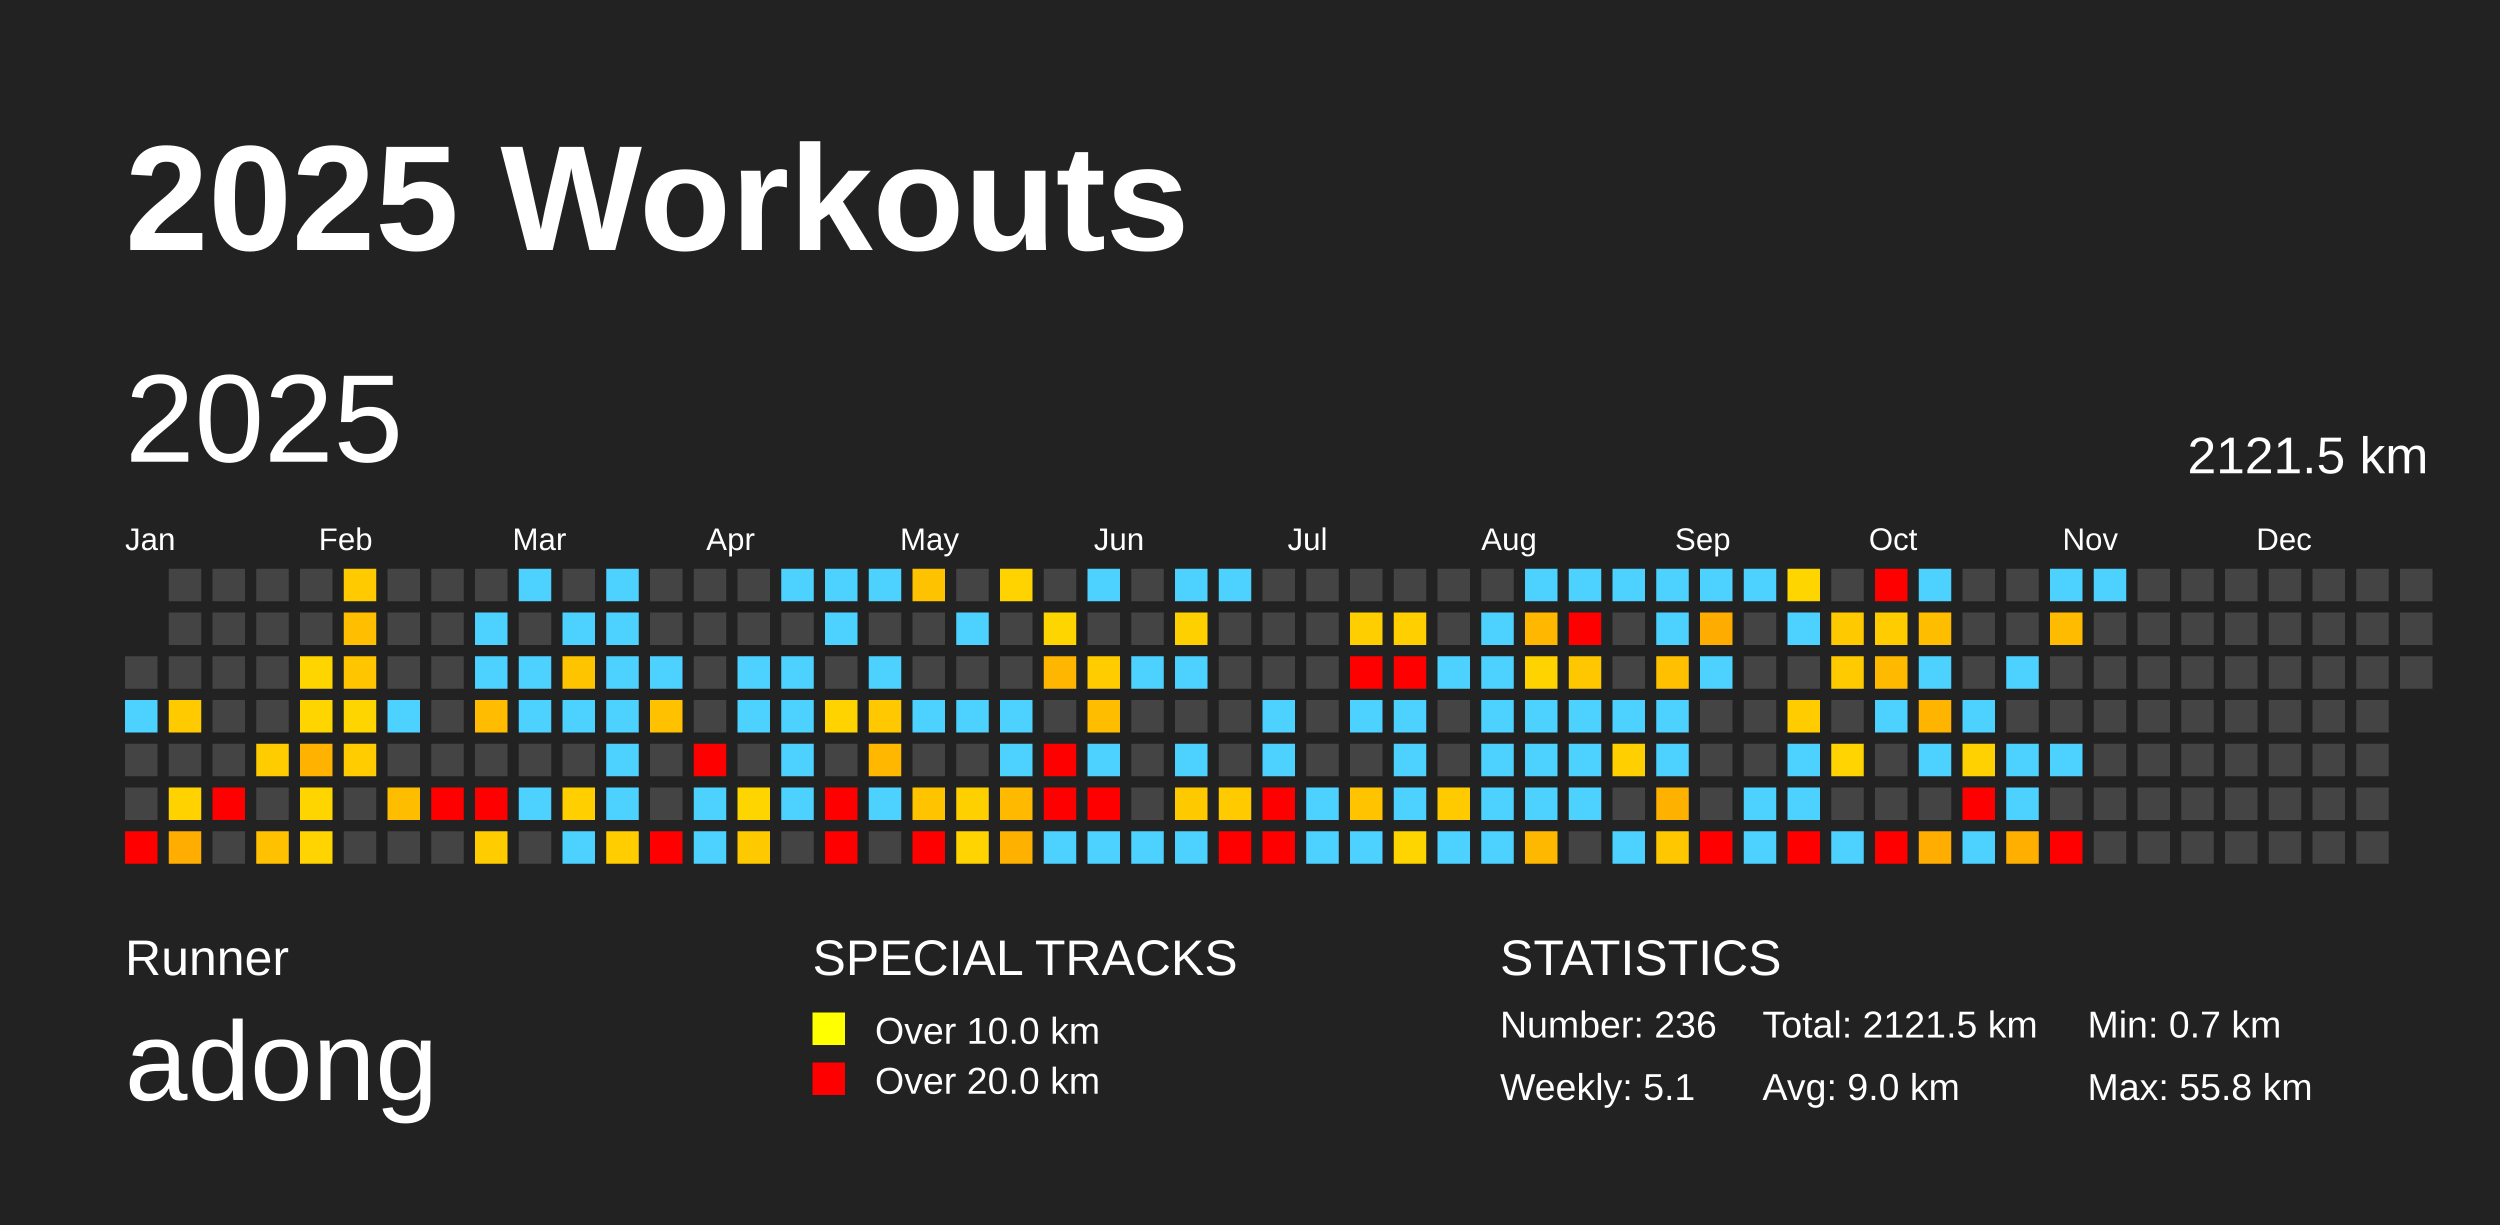
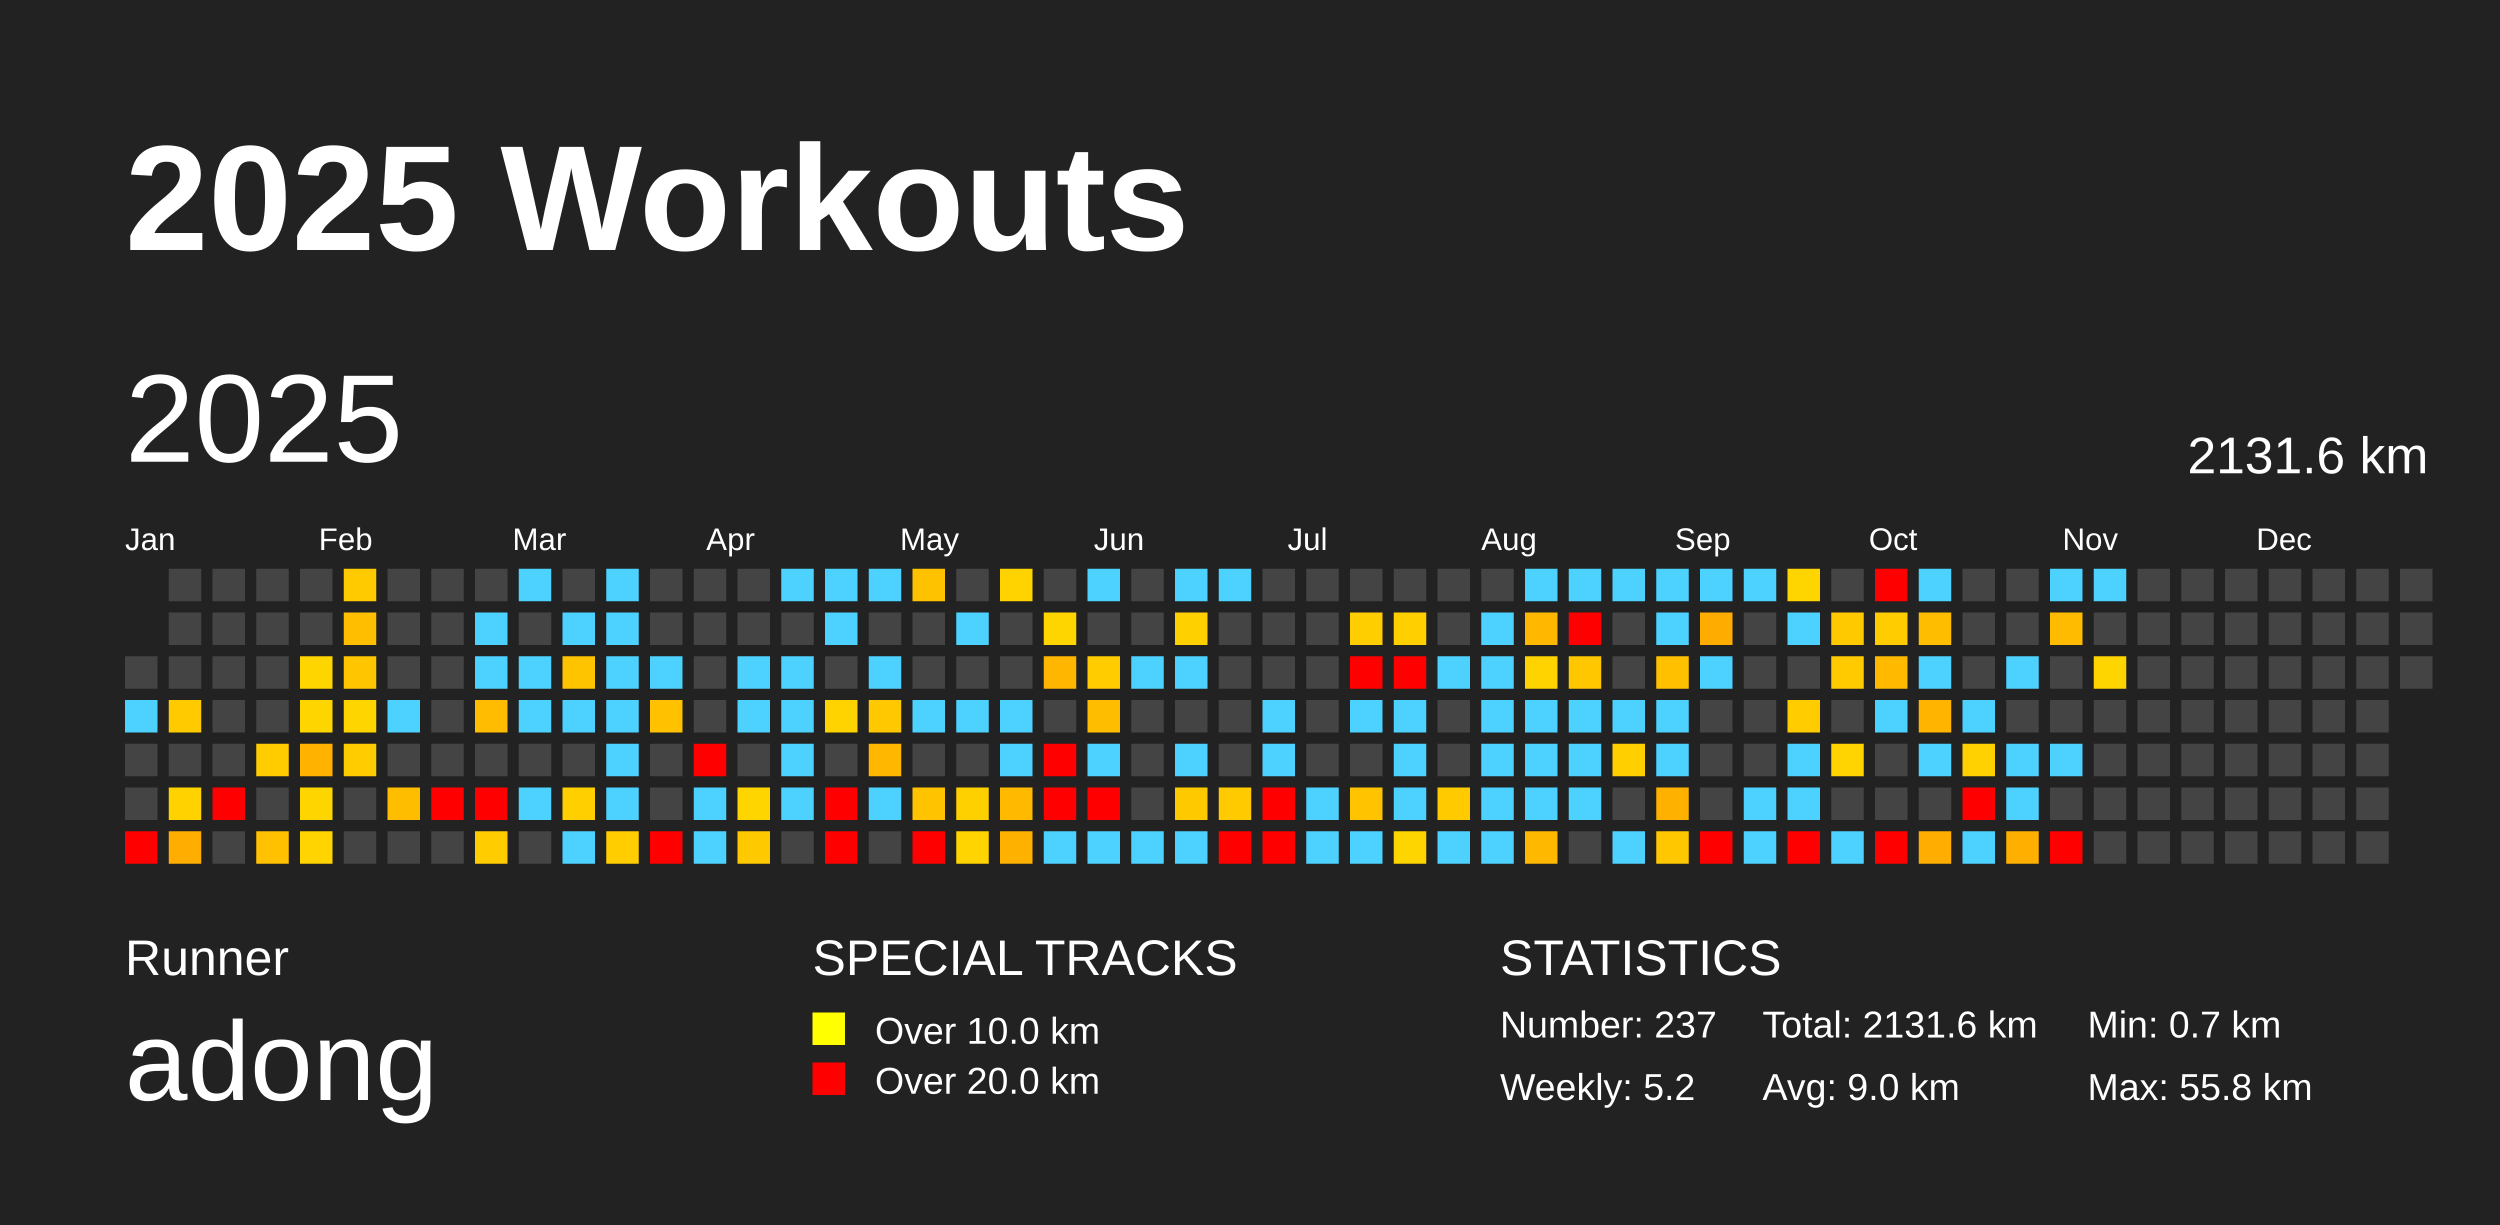
<svg xmlns="http://www.w3.org/2000/svg" baseProfile="full" height="98mm" version="1.1" viewBox="0,0,200,98" width="200mm">
  <defs />
  <rect fill="#222222" height="98" width="200" x="0" y="0" />
  <text fill="#FFFFFF" style="font-size:12px; font-family:Arial; font-weight:bold;" x="10" y="20">2025 Workouts</text>
  <text fill="#FFFFFF" style="font-size:4px; font-family:Arial" x="10" y="78">Runner</text>
  <text fill="#FFFFFF" style="font-size:9px; font-family:Arial" x="10" y="88">adong</text>
  <text fill="#FFFFFF" style="font-size:4px; font-family:Arial" x="65" y="78">SPECIAL TRACKS</text>
  <rect fill="yellow" height="2.6" width="2.6" x="65" y="81" />
  <text fill="#FFFFFF" style="font-size:3px; font-family:Arial" x="70" y="83.5">Over 10.0 km</text>
  <rect fill="red" height="2.6" width="2.6" x="65" y="85" />
  <text fill="#FFFFFF" style="font-size:3px; font-family:Arial" x="70" y="87.5">Over 20.0 km</text>
  <text fill="#FFFFFF" style="font-size:4px; font-family:Arial" x="120" y="78">STATISTICS</text>
-   <text fill="#FFFFFF" style="font-size:3px; font-family:Arial" x="120" y="83">Number: 236</text>
-   <text fill="#FFFFFF" style="font-size:3px; font-family:Arial" x="120" y="88">Weekly: 5.1</text>
-   <text fill="#FFFFFF" style="font-size:3px; font-family:Arial" x="141" y="83">Total: 2121.5 km</text>
+   <text fill="#FFFFFF" style="font-size:3px; font-family:Arial" x="120" y="83">Number: 237</text>
+   <text fill="#FFFFFF" style="font-size:3px; font-family:Arial" x="120" y="88">Weekly: 5.2</text>
+   <text fill="#FFFFFF" style="font-size:3px; font-family:Arial" x="141" y="83">Total: 2131.6 km</text>
  <text fill="#FFFFFF" style="font-size:3px; font-family:Arial" x="141" y="88">Avg: 9.0 km</text>
  <text fill="#FFFFFF" style="font-size:3px; font-family:Arial" x="167" y="83">Min: 0.7 km</text>
  <text fill="#FFFFFF" style="font-size:3px; font-family:Arial" x="167" y="88">Max: 55.8 km</text>
  <text dominant-baseline="hanging" fill="#FFFFFF" style="font-size:10.0px; font-family:Arial;" x="10" y="30">2025</text>
-   <text dominant-baseline="hanging" fill="#FFFFFF" style="font-size:4.125px; font-family:Arial;" x="175" y="35">2121.5 km</text>
+   <text dominant-baseline="hanging" fill="#FFFFFF" style="font-size:4.125px; font-family:Arial;" x="175" y="35">2131.6 km</text>
  <text fill="#FFFFFF" style="font-size:2.5px; font-family:Arial" x="10.0" y="44">Jan</text>
  <text fill="#FFFFFF" style="font-size:2.5px; font-family:Arial" x="25.5" y="44">Feb</text>
  <text fill="#FFFFFF" style="font-size:2.5px; font-family:Arial" x="41.0" y="44">Mar</text>
  <text fill="#FFFFFF" style="font-size:2.5px; font-family:Arial" x="56.5" y="44">Apr</text>
  <text fill="#FFFFFF" style="font-size:2.5px; font-family:Arial" x="72.0" y="44">May</text>
  <text fill="#FFFFFF" style="font-size:2.5px; font-family:Arial" x="87.5" y="44">Jun</text>
  <text fill="#FFFFFF" style="font-size:2.5px; font-family:Arial" x="103.0" y="44">Jul</text>
  <text fill="#FFFFFF" style="font-size:2.5px; font-family:Arial" x="118.5" y="44">Aug</text>
  <text fill="#FFFFFF" style="font-size:2.5px; font-family:Arial" x="134.0" y="44">Sep</text>
  <text fill="#FFFFFF" style="font-size:2.5px; font-family:Arial" x="149.5" y="44">Oct</text>
  <text fill="#FFFFFF" style="font-size:2.5px; font-family:Arial" x="165.0" y="44">Nov</text>
  <text fill="#FFFFFF" style="font-size:2.5px; font-family:Arial" x="180.5" y="44">Dec</text>
  <rect fill="#444444" height="2.6" width="2.6" x="10.0" y="52.5" />
  <rect fill="#4dd2ff" height="2.6" width="2.6" x="10.0" y="56.0" />
  <rect fill="#444444" height="2.6" width="2.6" x="10.0" y="59.5" />
  <rect fill="#444444" height="2.6" width="2.6" x="10.0" y="63.0" />
  <rect fill="red" height="2.6" width="2.6" x="10.0" y="66.5" />
  <rect fill="#444444" height="2.6" width="2.6" x="13.5" y="45.5" />
  <rect fill="#444444" height="2.6" width="2.6" x="13.5" y="49.0" />
  <rect fill="#444444" height="2.6" width="2.6" x="13.5" y="52.5" />
  <rect fill="#ffcb00" height="2.6" width="2.6" x="13.5" y="56.0" />
  <rect fill="#444444" height="2.6" width="2.6" x="13.5" y="59.5" />
  <rect fill="#ffd200" height="2.6" width="2.6" x="13.5" y="63.0" />
  <rect fill="#ffad00" height="2.6" width="2.6" x="13.5" y="66.5" />
  <rect fill="#444444" height="2.6" width="2.6" x="17.0" y="45.5" />
  <rect fill="#444444" height="2.6" width="2.6" x="17.0" y="49.0" />
  <rect fill="#444444" height="2.6" width="2.6" x="17.0" y="52.5" />
  <rect fill="#444444" height="2.6" width="2.6" x="17.0" y="56.0" />
  <rect fill="#444444" height="2.6" width="2.6" x="17.0" y="59.5" />
  <rect fill="red" height="2.6" width="2.6" x="17.0" y="63.0" />
  <rect fill="#444444" height="2.6" width="2.6" x="17.0" y="66.5" />
  <rect fill="#444444" height="2.6" width="2.6" x="20.5" y="45.5" />
  <rect fill="#444444" height="2.6" width="2.6" x="20.5" y="49.0" />
  <rect fill="#444444" height="2.6" width="2.6" x="20.5" y="52.5" />
  <rect fill="#444444" height="2.6" width="2.6" x="20.5" y="56.0" />
  <rect fill="#ffcc00" height="2.6" width="2.6" x="20.5" y="59.5" />
  <rect fill="#444444" height="2.6" width="2.6" x="20.5" y="63.0" />
  <rect fill="#ffc100" height="2.6" width="2.6" x="20.5" y="66.5" />
  <rect fill="#444444" height="2.6" width="2.6" x="24.0" y="45.5" />
  <rect fill="#444444" height="2.6" width="2.6" x="24.0" y="49.0" />
  <rect fill="#ffd500" height="2.6" width="2.6" x="24.0" y="52.5" />
  <rect fill="#ffd500" height="2.6" width="2.6" x="24.0" y="56.0" />
  <rect fill="#ffb300" height="2.6" width="2.6" x="24.0" y="59.5" />
  <rect fill="#ffd500" height="2.6" width="2.6" x="24.0" y="63.0" />
  <rect fill="#ffd400" height="2.6" width="2.6" x="24.0" y="66.5" />
  <rect fill="#ffca00" height="2.6" width="2.6" x="27.5" y="45.5" />
  <rect fill="#ffbe00" height="2.6" width="2.6" x="27.5" y="49.0" />
  <rect fill="#ffc600" height="2.6" width="2.6" x="27.5" y="52.5" />
  <rect fill="#ffd500" height="2.6" width="2.6" x="27.5" y="56.0" />
  <rect fill="#ffcc00" height="2.6" width="2.6" x="27.5" y="59.5" />
  <rect fill="#444444" height="2.6" width="2.6" x="27.5" y="63.0" />
  <rect fill="#444444" height="2.6" width="2.6" x="27.5" y="66.5" />
  <rect fill="#444444" height="2.6" width="2.6" x="31.0" y="45.5" />
  <rect fill="#444444" height="2.6" width="2.6" x="31.0" y="49.0" />
  <rect fill="#444444" height="2.6" width="2.6" x="31.0" y="52.5" />
  <rect fill="#4dd2ff" height="2.6" width="2.6" x="31.0" y="56.0" />
  <rect fill="#444444" height="2.6" width="2.6" x="31.0" y="59.5" />
  <rect fill="#ffbd00" height="2.6" width="2.6" x="31.0" y="63.0" />
  <rect fill="#444444" height="2.6" width="2.6" x="31.0" y="66.5" />
  <rect fill="#444444" height="2.6" width="2.6" x="34.5" y="45.5" />
  <rect fill="#444444" height="2.6" width="2.6" x="34.5" y="49.0" />
  <rect fill="#444444" height="2.6" width="2.6" x="34.5" y="52.5" />
  <rect fill="#444444" height="2.6" width="2.6" x="34.5" y="56.0" />
  <rect fill="#444444" height="2.6" width="2.6" x="34.5" y="59.5" />
  <rect fill="red" height="2.6" width="2.6" x="34.5" y="63.0" />
  <rect fill="#444444" height="2.6" width="2.6" x="34.5" y="66.5" />
  <rect fill="#444444" height="2.6" width="2.6" x="38.0" y="45.5" />
  <rect fill="#4dd2ff" height="2.6" width="2.6" x="38.0" y="49.0" />
  <rect fill="#4dd2ff" height="2.6" width="2.6" x="38.0" y="52.5" />
  <rect fill="#ffbc00" height="2.6" width="2.6" x="38.0" y="56.0" />
  <rect fill="#444444" height="2.6" width="2.6" x="38.0" y="59.5" />
  <rect fill="red" height="2.6" width="2.6" x="38.0" y="63.0" />
  <rect fill="#ffcc00" height="2.6" width="2.6" x="38.0" y="66.5" />
  <rect fill="#4dd2ff" height="2.6" width="2.6" x="41.5" y="45.5" />
  <rect fill="#444444" height="2.6" width="2.6" x="41.5" y="49.0" />
  <rect fill="#4dd2ff" height="2.6" width="2.6" x="41.5" y="52.5" />
  <rect fill="#4dd2ff" height="2.6" width="2.6" x="41.5" y="56.0" />
  <rect fill="#444444" height="2.6" width="2.6" x="41.5" y="59.5" />
  <rect fill="#4dd2ff" height="2.6" width="2.6" x="41.5" y="63.0" />
  <rect fill="#444444" height="2.6" width="2.6" x="41.5" y="66.5" />
  <rect fill="#444444" height="2.6" width="2.6" x="45.0" y="45.5" />
  <rect fill="#4dd2ff" height="2.6" width="2.6" x="45.0" y="49.0" />
  <rect fill="#ffc400" height="2.6" width="2.6" x="45.0" y="52.5" />
  <rect fill="#4dd2ff" height="2.6" width="2.6" x="45.0" y="56.0" />
  <rect fill="#444444" height="2.6" width="2.6" x="45.0" y="59.5" />
  <rect fill="#ffcf00" height="2.6" width="2.6" x="45.0" y="63.0" />
  <rect fill="#4dd2ff" height="2.6" width="2.6" x="45.0" y="66.5" />
  <rect fill="#4dd2ff" height="2.6" width="2.6" x="48.5" y="45.5" />
  <rect fill="#4dd2ff" height="2.6" width="2.6" x="48.5" y="49.0" />
  <rect fill="#4dd2ff" height="2.6" width="2.6" x="48.5" y="52.5" />
  <rect fill="#4dd2ff" height="2.6" width="2.6" x="48.5" y="56.0" />
  <rect fill="#4dd2ff" height="2.6" width="2.6" x="48.5" y="59.5" />
  <rect fill="#4dd2ff" height="2.6" width="2.6" x="48.5" y="63.0" />
  <rect fill="#ffcd00" height="2.6" width="2.6" x="48.5" y="66.5" />
  <rect fill="#444444" height="2.6" width="2.6" x="52.0" y="45.5" />
  <rect fill="#444444" height="2.6" width="2.6" x="52.0" y="49.0" />
  <rect fill="#4dd2ff" height="2.6" width="2.6" x="52.0" y="52.5" />
  <rect fill="#ffc100" height="2.6" width="2.6" x="52.0" y="56.0" />
  <rect fill="#444444" height="2.6" width="2.6" x="52.0" y="59.5" />
  <rect fill="#444444" height="2.6" width="2.6" x="52.0" y="63.0" />
  <rect fill="red" height="2.6" width="2.6" x="52.0" y="66.5" />
  <rect fill="#444444" height="2.6" width="2.6" x="55.5" y="45.5" />
  <rect fill="#444444" height="2.6" width="2.6" x="55.5" y="49.0" />
  <rect fill="#444444" height="2.6" width="2.6" x="55.5" y="52.5" />
  <rect fill="#444444" height="2.6" width="2.6" x="55.5" y="56.0" />
  <rect fill="red" height="2.6" width="2.6" x="55.5" y="59.5" />
  <rect fill="#4dd2ff" height="2.6" width="2.6" x="55.5" y="63.0" />
  <rect fill="#4dd2ff" height="2.6" width="2.6" x="55.5" y="66.5" />
  <rect fill="#444444" height="2.6" width="2.6" x="59.0" y="45.5" />
  <rect fill="#444444" height="2.6" width="2.6" x="59.0" y="49.0" />
  <rect fill="#4dd2ff" height="2.6" width="2.6" x="59.0" y="52.5" />
  <rect fill="#4dd2ff" height="2.6" width="2.6" x="59.0" y="56.0" />
  <rect fill="#444444" height="2.6" width="2.6" x="59.0" y="59.5" />
  <rect fill="#ffd500" height="2.6" width="2.6" x="59.0" y="63.0" />
  <rect fill="#ffc900" height="2.6" width="2.6" x="59.0" y="66.5" />
  <rect fill="#4dd2ff" height="2.6" width="2.6" x="62.5" y="45.5" />
  <rect fill="#444444" height="2.6" width="2.6" x="62.5" y="49.0" />
  <rect fill="#4dd2ff" height="2.6" width="2.6" x="62.5" y="52.5" />
  <rect fill="#4dd2ff" height="2.6" width="2.6" x="62.5" y="56.0" />
  <rect fill="#4dd2ff" height="2.6" width="2.6" x="62.5" y="59.5" />
  <rect fill="#4dd2ff" height="2.6" width="2.6" x="62.5" y="63.0" />
  <rect fill="#444444" height="2.6" width="2.6" x="62.5" y="66.5" />
  <rect fill="#4dd2ff" height="2.6" width="2.6" x="66.0" y="45.5" />
  <rect fill="#4dd2ff" height="2.6" width="2.6" x="66.0" y="49.0" />
  <rect fill="#444444" height="2.6" width="2.6" x="66.0" y="52.5" />
  <rect fill="#ffd300" height="2.6" width="2.6" x="66.0" y="56.0" />
  <rect fill="#444444" height="2.6" width="2.6" x="66.0" y="59.5" />
  <rect fill="red" height="2.6" width="2.6" x="66.0" y="63.0" />
  <rect fill="red" height="2.6" width="2.6" x="66.0" y="66.5" />
  <rect fill="#4dd2ff" height="2.6" width="2.6" x="69.5" y="45.5" />
  <rect fill="#444444" height="2.6" width="2.6" x="69.5" y="49.0" />
  <rect fill="#4dd2ff" height="2.6" width="2.6" x="69.5" y="52.5" />
  <rect fill="#ffc800" height="2.6" width="2.6" x="69.5" y="56.0" />
  <rect fill="#ffb700" height="2.6" width="2.6" x="69.5" y="59.5" />
  <rect fill="#4dd2ff" height="2.6" width="2.6" x="69.5" y="63.0" />
  <rect fill="#444444" height="2.6" width="2.6" x="69.5" y="66.5" />
  <rect fill="#ffc200" height="2.6" width="2.6" x="73.0" y="45.5" />
  <rect fill="#444444" height="2.6" width="2.6" x="73.0" y="49.0" />
  <rect fill="#444444" height="2.6" width="2.6" x="73.0" y="52.5" />
  <rect fill="#4dd2ff" height="2.6" width="2.6" x="73.0" y="56.0" />
  <rect fill="#444444" height="2.6" width="2.6" x="73.0" y="59.5" />
  <rect fill="#ffc300" height="2.6" width="2.6" x="73.0" y="63.0" />
  <rect fill="red" height="2.6" width="2.6" x="73.0" y="66.5" />
  <rect fill="#444444" height="2.6" width="2.6" x="76.5" y="45.5" />
  <rect fill="#4dd2ff" height="2.6" width="2.6" x="76.5" y="49.0" />
  <rect fill="#444444" height="2.6" width="2.6" x="76.5" y="52.5" />
  <rect fill="#4dd2ff" height="2.6" width="2.6" x="76.5" y="56.0" />
  <rect fill="#444444" height="2.6" width="2.6" x="76.5" y="59.5" />
  <rect fill="#ffd000" height="2.6" width="2.6" x="76.5" y="63.0" />
  <rect fill="#ffd400" height="2.6" width="2.6" x="76.5" y="66.5" />
  <rect fill="#ffd300" height="2.6" width="2.6" x="80.0" y="45.5" />
  <rect fill="#444444" height="2.6" width="2.6" x="80.0" y="49.0" />
  <rect fill="#444444" height="2.6" width="2.6" x="80.0" y="52.5" />
  <rect fill="#4dd2ff" height="2.6" width="2.6" x="80.0" y="56.0" />
  <rect fill="#4dd2ff" height="2.6" width="2.6" x="80.0" y="59.5" />
  <rect fill="#ffba00" height="2.6" width="2.6" x="80.0" y="63.0" />
  <rect fill="#ffb100" height="2.6" width="2.6" x="80.0" y="66.5" />
  <rect fill="#444444" height="2.6" width="2.6" x="83.5" y="45.5" />
  <rect fill="#ffd500" height="2.6" width="2.6" x="83.5" y="49.0" />
  <rect fill="#ffb600" height="2.6" width="2.6" x="83.5" y="52.5" />
  <rect fill="#444444" height="2.6" width="2.6" x="83.5" y="56.0" />
  <rect fill="red" height="2.6" width="2.6" x="83.5" y="59.5" />
  <rect fill="red" height="2.6" width="2.6" x="83.5" y="63.0" />
  <rect fill="#4dd2ff" height="2.6" width="2.6" x="83.5" y="66.5" />
  <rect fill="#4dd2ff" height="2.6" width="2.6" x="87.0" y="45.5" />
  <rect fill="#444444" height="2.6" width="2.6" x="87.0" y="49.0" />
  <rect fill="#ffcc00" height="2.6" width="2.6" x="87.0" y="52.5" />
  <rect fill="#ffbd00" height="2.6" width="2.6" x="87.0" y="56.0" />
  <rect fill="#4dd2ff" height="2.6" width="2.6" x="87.0" y="59.5" />
  <rect fill="red" height="2.6" width="2.6" x="87.0" y="63.0" />
  <rect fill="#4dd2ff" height="2.6" width="2.6" x="87.0" y="66.5" />
  <rect fill="#444444" height="2.6" width="2.6" x="90.5" y="45.5" />
  <rect fill="#444444" height="2.6" width="2.6" x="90.5" y="49.0" />
  <rect fill="#4dd2ff" height="2.6" width="2.6" x="90.5" y="52.5" />
  <rect fill="#444444" height="2.6" width="2.6" x="90.5" y="56.0" />
  <rect fill="#444444" height="2.6" width="2.6" x="90.5" y="59.5" />
  <rect fill="#444444" height="2.6" width="2.6" x="90.5" y="63.0" />
  <rect fill="#4dd2ff" height="2.6" width="2.6" x="90.5" y="66.5" />
  <rect fill="#4dd2ff" height="2.6" width="2.6" x="94.0" y="45.5" />
  <rect fill="#ffd000" height="2.6" width="2.6" x="94.0" y="49.0" />
  <rect fill="#4dd2ff" height="2.6" width="2.6" x="94.0" y="52.5" />
  <rect fill="#444444" height="2.6" width="2.6" x="94.0" y="56.0" />
  <rect fill="#4dd2ff" height="2.6" width="2.6" x="94.0" y="59.5" />
  <rect fill="#ffc900" height="2.6" width="2.6" x="94.0" y="63.0" />
  <rect fill="#4dd2ff" height="2.6" width="2.6" x="94.0" y="66.5" />
  <rect fill="#4dd2ff" height="2.6" width="2.6" x="97.5" y="45.5" />
  <rect fill="#444444" height="2.6" width="2.6" x="97.5" y="49.0" />
  <rect fill="#444444" height="2.6" width="2.6" x="97.5" y="52.5" />
  <rect fill="#444444" height="2.6" width="2.6" x="97.5" y="56.0" />
  <rect fill="#444444" height="2.6" width="2.6" x="97.5" y="59.5" />
  <rect fill="#ffca00" height="2.6" width="2.6" x="97.5" y="63.0" />
  <rect fill="red" height="2.6" width="2.6" x="97.5" y="66.5" />
  <rect fill="#444444" height="2.6" width="2.6" x="101.0" y="45.5" />
  <rect fill="#444444" height="2.6" width="2.6" x="101.0" y="49.0" />
  <rect fill="#444444" height="2.6" width="2.6" x="101.0" y="52.5" />
  <rect fill="#4dd2ff" height="2.6" width="2.6" x="101.0" y="56.0" />
  <rect fill="#4dd2ff" height="2.6" width="2.6" x="101.0" y="59.5" />
  <rect fill="red" height="2.6" width="2.6" x="101.0" y="63.0" />
  <rect fill="red" height="2.6" width="2.6" x="101.0" y="66.5" />
  <rect fill="#444444" height="2.6" width="2.6" x="104.5" y="45.5" />
  <rect fill="#444444" height="2.6" width="2.6" x="104.5" y="49.0" />
  <rect fill="#444444" height="2.6" width="2.6" x="104.5" y="52.5" />
  <rect fill="#444444" height="2.6" width="2.6" x="104.5" y="56.0" />
  <rect fill="#444444" height="2.6" width="2.6" x="104.5" y="59.5" />
  <rect fill="#4dd2ff" height="2.6" width="2.6" x="104.5" y="63.0" />
  <rect fill="#4dd2ff" height="2.6" width="2.6" x="104.5" y="66.5" />
  <rect fill="#444444" height="2.6" width="2.6" x="108.0" y="45.5" />
  <rect fill="#ffce00" height="2.6" width="2.6" x="108.0" y="49.0" />
  <rect fill="red" height="2.6" width="2.6" x="108.0" y="52.5" />
  <rect fill="#4dd2ff" height="2.6" width="2.6" x="108.0" y="56.0" />
  <rect fill="#444444" height="2.6" width="2.6" x="108.0" y="59.5" />
  <rect fill="#ffc300" height="2.6" width="2.6" x="108.0" y="63.0" />
  <rect fill="#4dd2ff" height="2.6" width="2.6" x="108.0" y="66.5" />
  <rect fill="#444444" height="2.6" width="2.6" x="111.5" y="45.5" />
  <rect fill="#ffcf00" height="2.6" width="2.6" x="111.5" y="49.0" />
  <rect fill="red" height="2.6" width="2.6" x="111.5" y="52.5" />
  <rect fill="#4dd2ff" height="2.6" width="2.6" x="111.5" y="56.0" />
  <rect fill="#4dd2ff" height="2.6" width="2.6" x="111.5" y="59.5" />
  <rect fill="#4dd2ff" height="2.6" width="2.6" x="111.5" y="63.0" />
  <rect fill="#ffd500" height="2.6" width="2.6" x="111.5" y="66.5" />
  <rect fill="#444444" height="2.6" width="2.6" x="115.0" y="45.5" />
  <rect fill="#444444" height="2.6" width="2.6" x="115.0" y="49.0" />
  <rect fill="#4dd2ff" height="2.6" width="2.6" x="115.0" y="52.5" />
  <rect fill="#444444" height="2.6" width="2.6" x="115.0" y="56.0" />
  <rect fill="#444444" height="2.6" width="2.6" x="115.0" y="59.5" />
  <rect fill="#ffcb00" height="2.6" width="2.6" x="115.0" y="63.0" />
  <rect fill="#4dd2ff" height="2.6" width="2.6" x="115.0" y="66.5" />
  <rect fill="#444444" height="2.6" width="2.6" x="118.5" y="45.5" />
  <rect fill="#4dd2ff" height="2.6" width="2.6" x="118.5" y="49.0" />
  <rect fill="#4dd2ff" height="2.6" width="2.6" x="118.5" y="52.5" />
  <rect fill="#4dd2ff" height="2.6" width="2.6" x="118.5" y="56.0" />
  <rect fill="#4dd2ff" height="2.6" width="2.6" x="118.5" y="59.5" />
  <rect fill="#4dd2ff" height="2.6" width="2.6" x="118.5" y="63.0" />
  <rect fill="#4dd2ff" height="2.6" width="2.6" x="118.5" y="66.5" />
  <rect fill="#4dd2ff" height="2.6" width="2.6" x="122.0" y="45.5" />
  <rect fill="#ffb700" height="2.6" width="2.6" x="122.0" y="49.0" />
  <rect fill="#ffd300" height="2.6" width="2.6" x="122.0" y="52.5" />
  <rect fill="#4dd2ff" height="2.6" width="2.6" x="122.0" y="56.0" />
  <rect fill="#4dd2ff" height="2.6" width="2.6" x="122.0" y="59.5" />
  <rect fill="#4dd2ff" height="2.6" width="2.6" x="122.0" y="63.0" />
  <rect fill="#ffb800" height="2.6" width="2.6" x="122.0" y="66.5" />
  <rect fill="#4dd2ff" height="2.6" width="2.6" x="125.5" y="45.5" />
  <rect fill="red" height="2.6" width="2.6" x="125.5" y="49.0" />
  <rect fill="#ffc700" height="2.6" width="2.6" x="125.5" y="52.5" />
  <rect fill="#4dd2ff" height="2.6" width="2.6" x="125.5" y="56.0" />
  <rect fill="#4dd2ff" height="2.6" width="2.6" x="125.5" y="59.5" />
  <rect fill="#4dd2ff" height="2.6" width="2.6" x="125.5" y="63.0" />
  <rect fill="#444444" height="2.6" width="2.6" x="125.5" y="66.5" />
  <rect fill="#4dd2ff" height="2.6" width="2.6" x="129.0" y="45.5" />
  <rect fill="#444444" height="2.6" width="2.6" x="129.0" y="49.0" />
  <rect fill="#444444" height="2.6" width="2.6" x="129.0" y="52.5" />
  <rect fill="#4dd2ff" height="2.6" width="2.6" x="129.0" y="56.0" />
  <rect fill="#ffcf00" height="2.6" width="2.6" x="129.0" y="59.5" />
  <rect fill="#444444" height="2.6" width="2.6" x="129.0" y="63.0" />
  <rect fill="#4dd2ff" height="2.6" width="2.6" x="129.0" y="66.5" />
  <rect fill="#4dd2ff" height="2.6" width="2.6" x="132.5" y="45.5" />
  <rect fill="#4dd2ff" height="2.6" width="2.6" x="132.5" y="49.0" />
  <rect fill="#ffc000" height="2.6" width="2.6" x="132.5" y="52.5" />
  <rect fill="#4dd2ff" height="2.6" width="2.6" x="132.5" y="56.0" />
  <rect fill="#4dd2ff" height="2.6" width="2.6" x="132.5" y="59.5" />
  <rect fill="#ffb100" height="2.6" width="2.6" x="132.5" y="63.0" />
  <rect fill="#ffc700" height="2.6" width="2.6" x="132.5" y="66.5" />
  <rect fill="#4dd2ff" height="2.6" width="2.6" x="136.0" y="45.5" />
  <rect fill="#ffac00" height="2.6" width="2.6" x="136.0" y="49.0" />
  <rect fill="#4dd2ff" height="2.6" width="2.6" x="136.0" y="52.5" />
  <rect fill="#444444" height="2.6" width="2.6" x="136.0" y="56.0" />
  <rect fill="#444444" height="2.6" width="2.6" x="136.0" y="59.5" />
  <rect fill="#444444" height="2.6" width="2.6" x="136.0" y="63.0" />
  <rect fill="red" height="2.6" width="2.6" x="136.0" y="66.5" />
  <rect fill="#4dd2ff" height="2.6" width="2.6" x="139.5" y="45.5" />
  <rect fill="#444444" height="2.6" width="2.6" x="139.5" y="49.0" />
  <rect fill="#444444" height="2.6" width="2.6" x="139.5" y="52.5" />
  <rect fill="#444444" height="2.6" width="2.6" x="139.5" y="56.0" />
  <rect fill="#444444" height="2.6" width="2.6" x="139.5" y="59.5" />
  <rect fill="#4dd2ff" height="2.6" width="2.6" x="139.5" y="63.0" />
  <rect fill="#4dd2ff" height="2.6" width="2.6" x="139.5" y="66.5" />
  <rect fill="#ffd500" height="2.6" width="2.6" x="143.0" y="45.5" />
  <rect fill="#4dd2ff" height="2.6" width="2.6" x="143.0" y="49.0" />
  <rect fill="#444444" height="2.6" width="2.6" x="143.0" y="52.5" />
  <rect fill="#ffcc00" height="2.6" width="2.6" x="143.0" y="56.0" />
  <rect fill="#4dd2ff" height="2.6" width="2.6" x="143.0" y="59.5" />
  <rect fill="#4dd2ff" height="2.6" width="2.6" x="143.0" y="63.0" />
  <rect fill="red" height="2.6" width="2.6" x="143.0" y="66.5" />
  <rect fill="#444444" height="2.6" width="2.6" x="146.5" y="45.5" />
  <rect fill="#ffc900" height="2.6" width="2.6" x="146.5" y="49.0" />
  <rect fill="#ffca00" height="2.6" width="2.6" x="146.5" y="52.5" />
  <rect fill="#444444" height="2.6" width="2.6" x="146.5" y="56.0" />
  <rect fill="#ffd400" height="2.6" width="2.6" x="146.5" y="59.5" />
  <rect fill="#444444" height="2.6" width="2.6" x="146.5" y="63.0" />
  <rect fill="#4dd2ff" height="2.6" width="2.6" x="146.5" y="66.5" />
  <rect fill="red" height="2.6" width="2.6" x="150.0" y="45.5" />
  <rect fill="#ffcc00" height="2.6" width="2.6" x="150.0" y="49.0" />
  <rect fill="#ffba00" height="2.6" width="2.6" x="150.0" y="52.5" />
  <rect fill="#4dd2ff" height="2.6" width="2.6" x="150.0" y="56.0" />
  <rect fill="#444444" height="2.6" width="2.6" x="150.0" y="59.5" />
  <rect fill="#444444" height="2.6" width="2.6" x="150.0" y="63.0" />
  <rect fill="red" height="2.6" width="2.6" x="150.0" y="66.5" />
  <rect fill="#4dd2ff" height="2.6" width="2.6" x="153.5" y="45.5" />
  <rect fill="#ffbd00" height="2.6" width="2.6" x="153.5" y="49.0" />
  <rect fill="#4dd2ff" height="2.6" width="2.6" x="153.5" y="52.5" />
  <rect fill="#ffb400" height="2.6" width="2.6" x="153.5" y="56.0" />
  <rect fill="#4dd2ff" height="2.6" width="2.6" x="153.5" y="59.5" />
  <rect fill="#444444" height="2.6" width="2.6" x="153.5" y="63.0" />
  <rect fill="#ffad00" height="2.6" width="2.6" x="153.5" y="66.5" />
  <rect fill="#444444" height="2.6" width="2.6" x="157.0" y="45.5" />
  <rect fill="#444444" height="2.6" width="2.6" x="157.0" y="49.0" />
  <rect fill="#444444" height="2.6" width="2.6" x="157.0" y="52.5" />
  <rect fill="#4dd2ff" height="2.6" width="2.6" x="157.0" y="56.0" />
  <rect fill="#ffd100" height="2.6" width="2.6" x="157.0" y="59.5" />
  <rect fill="red" height="2.6" width="2.6" x="157.0" y="63.0" />
  <rect fill="#4dd2ff" height="2.6" width="2.6" x="157.0" y="66.5" />
  <rect fill="#444444" height="2.6" width="2.6" x="160.5" y="45.5" />
  <rect fill="#444444" height="2.6" width="2.6" x="160.5" y="49.0" />
  <rect fill="#4dd2ff" height="2.6" width="2.6" x="160.5" y="52.5" />
  <rect fill="#444444" height="2.6" width="2.6" x="160.5" y="56.0" />
  <rect fill="#4dd2ff" height="2.6" width="2.6" x="160.5" y="59.5" />
  <rect fill="#4dd2ff" height="2.6" width="2.6" x="160.5" y="63.0" />
  <rect fill="#ffaf00" height="2.6" width="2.6" x="160.5" y="66.5" />
  <rect fill="#4dd2ff" height="2.6" width="2.6" x="164.0" y="45.5" />
  <rect fill="#ffbb00" height="2.6" width="2.6" x="164.0" y="49.0" />
  <rect fill="#444444" height="2.6" width="2.6" x="164.0" y="52.5" />
  <rect fill="#444444" height="2.6" width="2.6" x="164.0" y="56.0" />
  <rect fill="#4dd2ff" height="2.6" width="2.6" x="164.0" y="59.5" />
  <rect fill="#444444" height="2.6" width="2.6" x="164.0" y="63.0" />
  <rect fill="red" height="2.6" width="2.6" x="164.0" y="66.5" />
  <rect fill="#4dd2ff" height="2.6" width="2.6" x="167.5" y="45.5" />
  <rect fill="#444444" height="2.6" width="2.6" x="167.5" y="49.0" />
-   <rect fill="#444444" height="2.6" width="2.6" x="167.5" y="52.5" />
+   <rect fill="#ffd500" height="2.6" width="2.6" x="167.5" y="52.5" />
  <rect fill="#444444" height="2.6" width="2.6" x="167.5" y="56.0" />
  <rect fill="#444444" height="2.6" width="2.6" x="167.5" y="59.5" />
  <rect fill="#444444" height="2.6" width="2.6" x="167.5" y="63.0" />
  <rect fill="#444444" height="2.6" width="2.6" x="167.5" y="66.5" />
  <rect fill="#444444" height="2.6" width="2.6" x="171.0" y="45.5" />
  <rect fill="#444444" height="2.6" width="2.6" x="171.0" y="49.0" />
  <rect fill="#444444" height="2.6" width="2.6" x="171.0" y="52.5" />
  <rect fill="#444444" height="2.6" width="2.6" x="171.0" y="56.0" />
  <rect fill="#444444" height="2.6" width="2.6" x="171.0" y="59.5" />
  <rect fill="#444444" height="2.6" width="2.6" x="171.0" y="63.0" />
  <rect fill="#444444" height="2.6" width="2.6" x="171.0" y="66.5" />
  <rect fill="#444444" height="2.6" width="2.6" x="174.5" y="45.5" />
  <rect fill="#444444" height="2.6" width="2.6" x="174.5" y="49.0" />
  <rect fill="#444444" height="2.6" width="2.6" x="174.5" y="52.5" />
  <rect fill="#444444" height="2.6" width="2.6" x="174.5" y="56.0" />
  <rect fill="#444444" height="2.6" width="2.6" x="174.5" y="59.5" />
  <rect fill="#444444" height="2.6" width="2.6" x="174.5" y="63.0" />
  <rect fill="#444444" height="2.6" width="2.6" x="174.5" y="66.5" />
  <rect fill="#444444" height="2.6" width="2.6" x="178.0" y="45.5" />
  <rect fill="#444444" height="2.6" width="2.6" x="178.0" y="49.0" />
  <rect fill="#444444" height="2.6" width="2.6" x="178.0" y="52.5" />
  <rect fill="#444444" height="2.6" width="2.6" x="178.0" y="56.0" />
  <rect fill="#444444" height="2.6" width="2.6" x="178.0" y="59.5" />
  <rect fill="#444444" height="2.6" width="2.6" x="178.0" y="63.0" />
  <rect fill="#444444" height="2.6" width="2.6" x="178.0" y="66.5" />
  <rect fill="#444444" height="2.6" width="2.6" x="181.5" y="45.5" />
  <rect fill="#444444" height="2.6" width="2.6" x="181.5" y="49.0" />
  <rect fill="#444444" height="2.6" width="2.6" x="181.5" y="52.5" />
  <rect fill="#444444" height="2.6" width="2.6" x="181.5" y="56.0" />
  <rect fill="#444444" height="2.6" width="2.6" x="181.5" y="59.5" />
  <rect fill="#444444" height="2.6" width="2.6" x="181.5" y="63.0" />
  <rect fill="#444444" height="2.6" width="2.6" x="181.5" y="66.5" />
  <rect fill="#444444" height="2.6" width="2.6" x="185.0" y="45.5" />
  <rect fill="#444444" height="2.6" width="2.6" x="185.0" y="49.0" />
  <rect fill="#444444" height="2.6" width="2.6" x="185.0" y="52.5" />
  <rect fill="#444444" height="2.6" width="2.6" x="185.0" y="56.0" />
  <rect fill="#444444" height="2.6" width="2.6" x="185.0" y="59.5" />
  <rect fill="#444444" height="2.6" width="2.6" x="185.0" y="63.0" />
  <rect fill="#444444" height="2.6" width="2.6" x="185.0" y="66.5" />
  <rect fill="#444444" height="2.6" width="2.6" x="188.5" y="45.5" />
  <rect fill="#444444" height="2.6" width="2.6" x="188.5" y="49.0" />
  <rect fill="#444444" height="2.6" width="2.6" x="188.5" y="52.5" />
  <rect fill="#444444" height="2.6" width="2.6" x="188.5" y="56.0" />
  <rect fill="#444444" height="2.6" width="2.6" x="188.5" y="59.5" />
  <rect fill="#444444" height="2.6" width="2.6" x="188.5" y="63.0" />
  <rect fill="#444444" height="2.6" width="2.6" x="188.5" y="66.5" />
  <rect fill="#444444" height="2.6" width="2.6" x="192.0" y="45.5" />
  <rect fill="#444444" height="2.6" width="2.6" x="192.0" y="49.0" />
  <rect fill="#444444" height="2.6" width="2.6" x="192.0" y="52.5" />
</svg>
